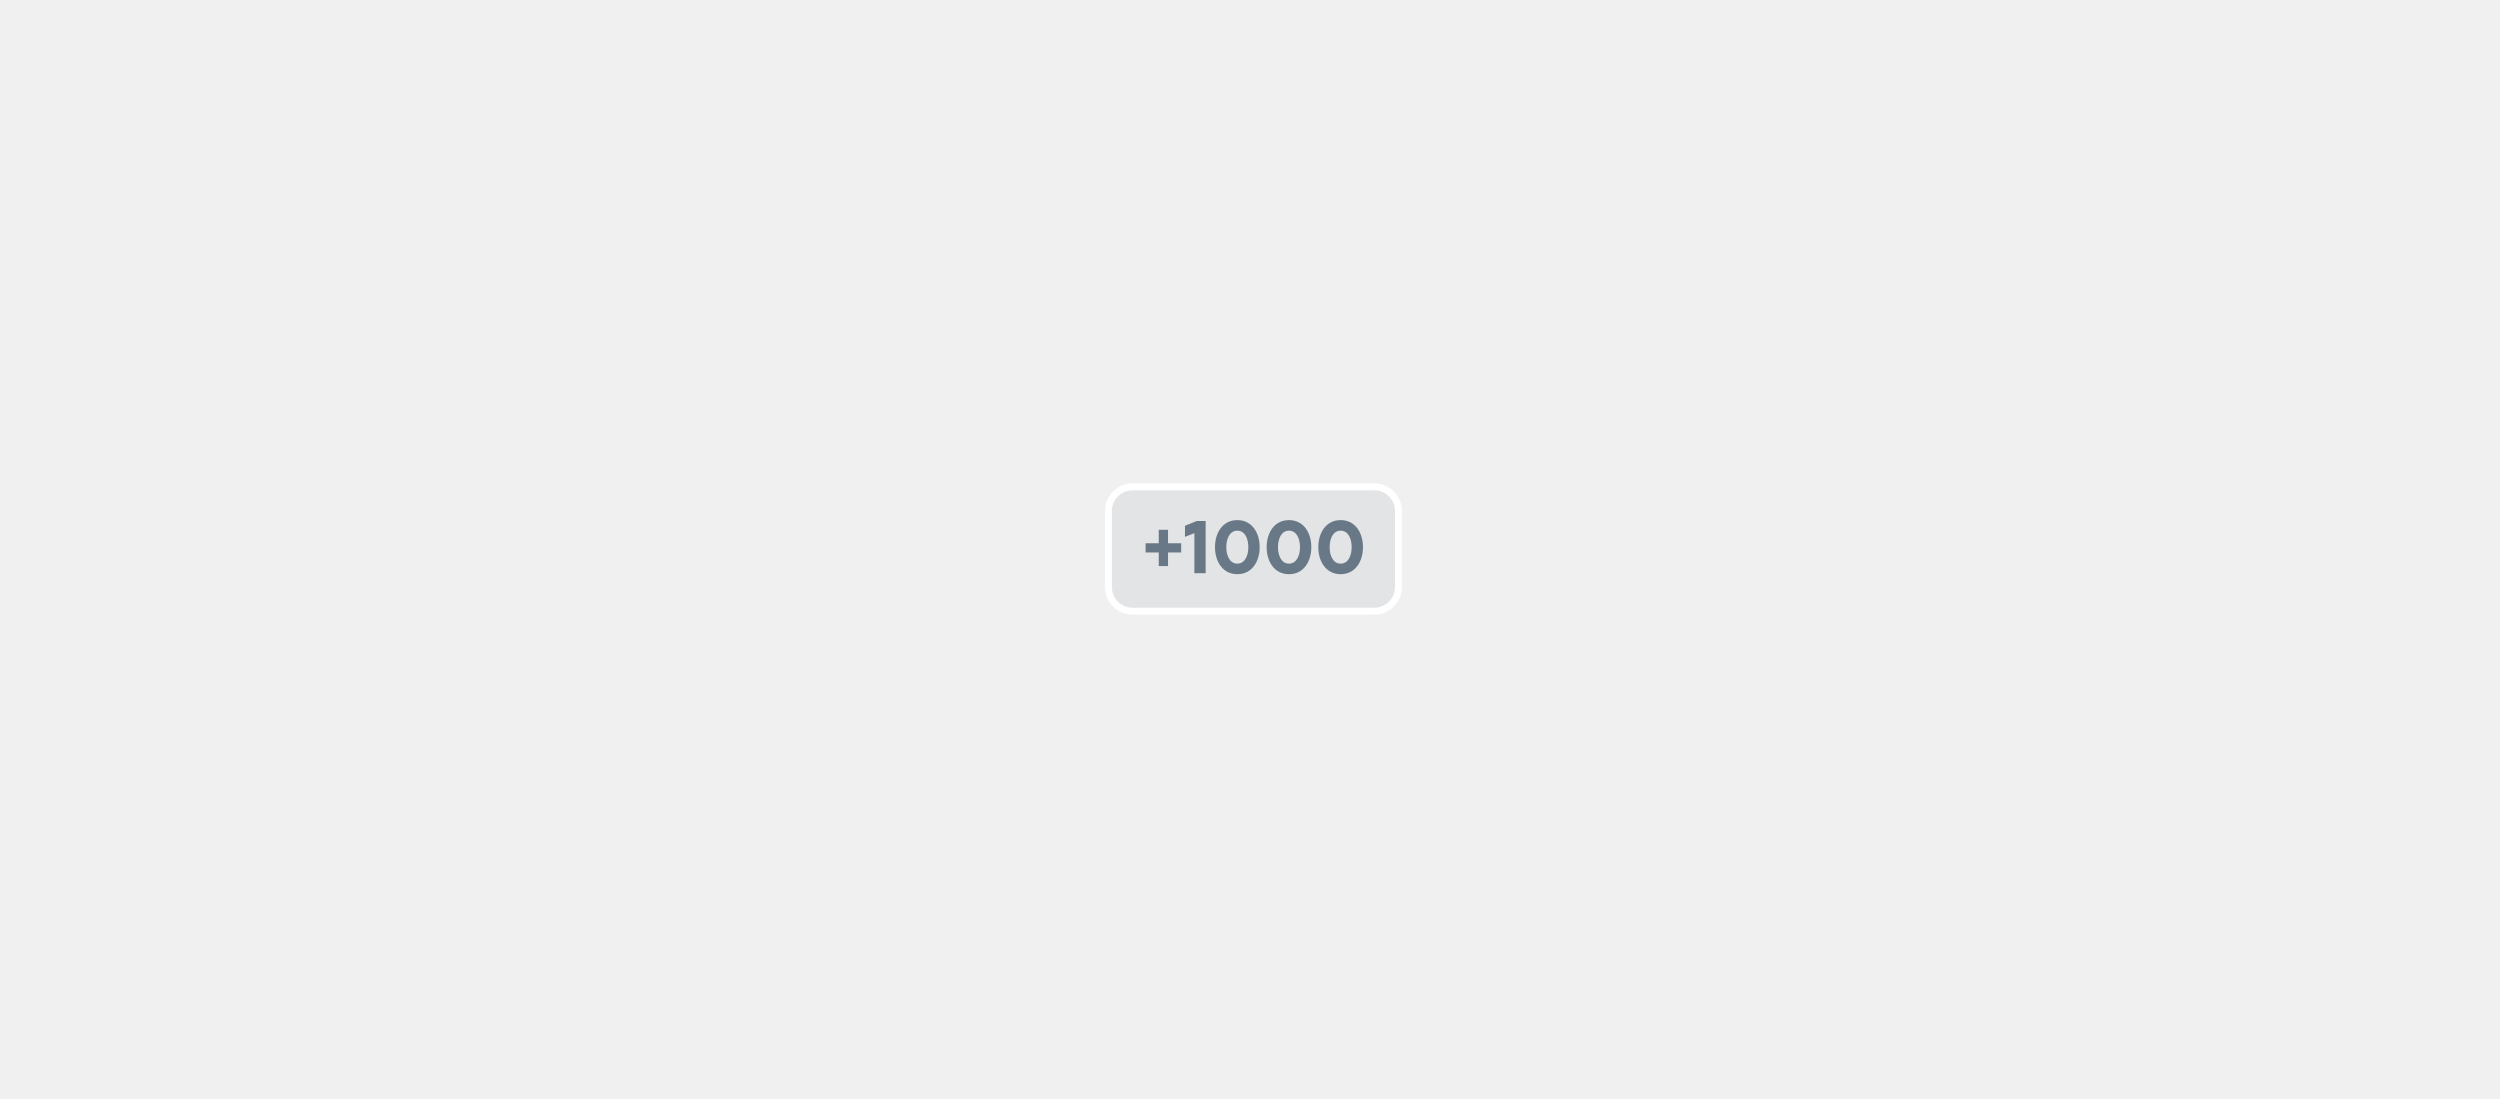
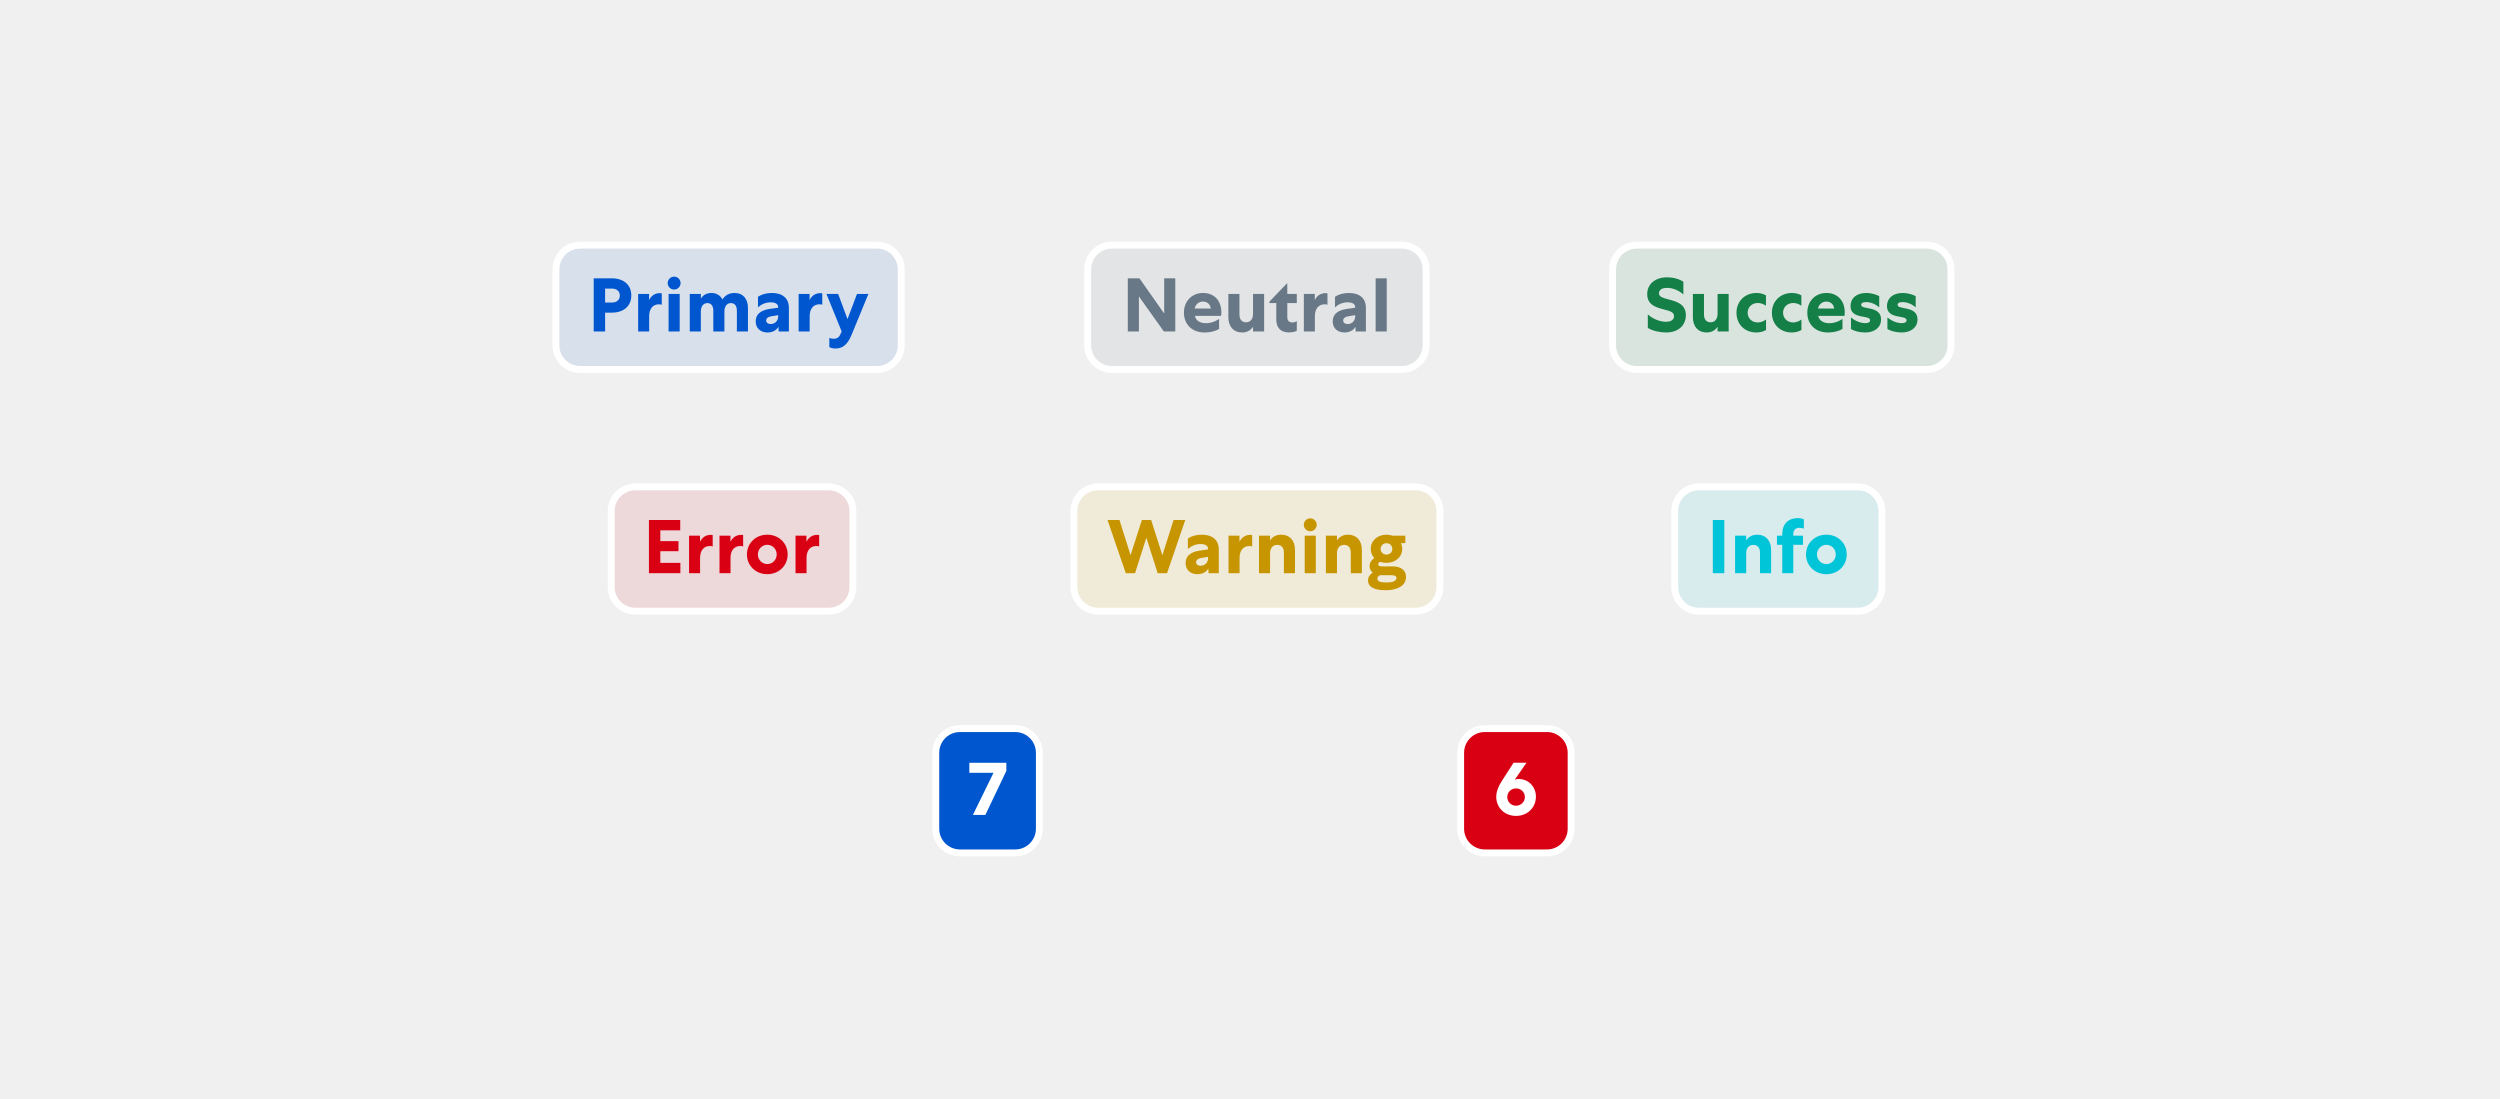
<svg xmlns="http://www.w3.org/2000/svg" width="362" height="159" viewBox="0 0 362 159" fill="none">
-   <rect x="160.5" y="70.5" width="42" height="18" rx="3.5" fill="#687887" fill-opacity="0.1" />
-   <rect x="160.5" y="70.5" width="42" height="18" rx="3.5" stroke="white" />
-   <path d="M165.885 79.997V78.666H167.788V76.719H169.13V78.666H171.033V79.997H169.13V81.966H167.788V79.997H165.885ZM174.576 83H172.948V77.203L171.584 77.731V76.136L173.289 75.443H174.576V83ZM175.931 79.227C175.931 77.17 177.031 75.311 179.165 75.311C181.299 75.311 182.399 77.17 182.399 79.227C182.399 81.284 181.299 83.143 179.165 83.143C177.031 83.143 175.931 81.284 175.931 79.227ZM180.76 79.227C180.76 78.017 180.276 76.84 179.165 76.84C178.054 76.84 177.57 78.017 177.57 79.227C177.57 80.437 178.054 81.614 179.165 81.614C180.276 81.614 180.76 80.437 180.76 79.227ZM183.411 79.227C183.411 77.17 184.511 75.311 186.645 75.311C188.779 75.311 189.879 77.17 189.879 79.227C189.879 81.284 188.779 83.143 186.645 83.143C184.511 83.143 183.411 81.284 183.411 79.227ZM188.24 79.227C188.24 78.017 187.756 76.84 186.645 76.84C185.534 76.84 185.05 78.017 185.05 79.227C185.05 80.437 185.534 81.614 186.645 81.614C187.756 81.614 188.24 80.437 188.24 79.227ZM190.891 79.227C190.891 77.17 191.991 75.311 194.125 75.311C196.259 75.311 197.359 77.17 197.359 79.227C197.359 81.284 196.259 83.143 194.125 83.143C191.991 83.143 190.891 81.284 190.891 79.227ZM195.72 79.227C195.72 78.017 195.236 76.84 194.125 76.84C193.014 76.84 192.53 78.017 192.53 79.227C192.53 80.437 193.014 81.614 194.125 81.614C195.236 81.614 195.72 80.437 195.72 79.227Z" fill="#687887" />
+   <rect x="157.5" y="35.5" width="49" height="18" rx="3.5" fill="#687887" fill-opacity="0.1" />
+   <rect x="157.5" y="35.5" width="49" height="18" rx="3.5" stroke="white" />
+   <path d="M168.575 40.3H170.181V48H168.531L164.912 42.918V48H163.306V40.3H164.989L168.575 45.404V40.3ZM176.525 46.185V47.637C175.997 47.945 175.293 48.143 174.435 48.143C172.576 48.143 171.432 46.944 171.432 45.261C171.432 43.633 172.576 42.423 174.193 42.423C175.854 42.423 176.855 43.567 176.855 45.25C176.855 45.415 176.833 45.602 176.822 45.734H173.016C173.137 46.361 173.698 46.801 174.611 46.801C175.26 46.801 175.876 46.614 176.525 46.185ZM172.994 44.678H175.315C175.26 44.073 174.809 43.666 174.182 43.666C173.555 43.666 173.071 44.128 172.994 44.678ZM181.44 45.437V42.566H183.046V48H181.44V47.307C181.121 47.824 180.571 48.143 179.856 48.143C178.624 48.143 177.865 47.285 177.865 45.921V42.566H179.471V45.536C179.471 46.251 179.823 46.669 180.428 46.669C181.044 46.669 181.44 46.207 181.44 45.437ZM184.806 43.886H183.816V43.677L186.357 41.026H186.401V42.566H187.776V43.886H186.401V45.877C186.401 46.46 186.654 46.691 187.16 46.691C187.38 46.691 187.611 46.614 187.776 46.493V47.901C187.523 48.033 187.127 48.132 186.621 48.132C185.466 48.132 184.806 47.472 184.806 46.262V43.886ZM192.219 42.478V44.128C192.131 44.084 191.977 44.062 191.812 44.062C190.921 44.062 190.393 44.722 190.393 45.789V48H188.798V42.566H190.382V43.457C190.668 42.83 191.24 42.445 191.944 42.445C192.065 42.445 192.186 42.467 192.219 42.478ZM197.782 48H196.297L196.275 47.318C195.956 47.879 195.329 48.143 194.68 48.143C193.668 48.143 192.975 47.505 192.975 46.548C192.975 45.547 193.646 44.931 194.999 44.733L196.231 44.557V44.491C196.231 44.04 195.868 43.776 195.131 43.776C194.427 43.776 193.8 44.051 193.305 44.502V42.973C193.778 42.654 194.46 42.423 195.296 42.423C196.869 42.423 197.782 43.182 197.782 44.59V48ZM194.493 46.416C194.504 46.724 194.757 46.922 195.12 46.922C195.791 46.922 196.231 46.438 196.231 45.822V45.635L195.274 45.789C194.757 45.866 194.493 46.097 194.493 46.416ZM199.193 40.3H200.799V48H199.193V40.3Z" fill="#687887" />
+   <rect x="80.5" y="35.5" width="50" height="18" rx="3.5" fill="#0056CF" fill-opacity="0.1" />
+   <rect x="80.5" y="35.5" width="50" height="18" rx="3.5" stroke="white" />
+   <path d="M85.968 40.3H88.586C90.258 40.3 91.413 41.202 91.413 42.786C91.413 44.359 90.258 45.272 88.586 45.272H87.618V48H85.968V40.3ZM87.618 41.785V43.809H88.619C89.279 43.809 89.752 43.435 89.752 42.797C89.752 42.159 89.279 41.785 88.619 41.785H87.618ZM95.825 42.478V44.128C95.737 44.084 95.583 44.062 95.418 44.062C94.527 44.062 93.999 44.722 93.999 45.789V48H92.404V42.566H93.988V43.457C94.274 42.83 94.846 42.445 95.55 42.445C95.671 42.445 95.792 42.467 95.825 42.478ZM98.418 48H96.812V42.566H98.418V48ZM98.55 40.993C98.55 41.499 98.132 41.928 97.615 41.928C97.098 41.928 96.68 41.499 96.68 40.993C96.68 40.487 97.098 40.058 97.615 40.058C98.132 40.058 98.55 40.487 98.55 40.993ZM101.483 45.096V48H99.877V42.566H101.483V43.248C101.769 42.753 102.297 42.423 103.012 42.423C103.749 42.423 104.31 42.775 104.607 43.369C104.948 42.797 105.564 42.423 106.356 42.423C107.599 42.423 108.303 43.27 108.303 44.59V48H106.697V44.964C106.697 44.293 106.389 43.886 105.828 43.886C105.278 43.886 104.904 44.337 104.893 45.063V48H103.287V44.986C103.287 44.293 102.979 43.886 102.429 43.886C101.857 43.886 101.483 44.348 101.483 45.096ZM114.232 48H112.747L112.725 47.318C112.406 47.879 111.779 48.143 111.13 48.143C110.118 48.143 109.425 47.505 109.425 46.548C109.425 45.547 110.096 44.931 111.449 44.733L112.681 44.557V44.491C112.681 44.04 112.318 43.776 111.581 43.776C110.877 43.776 110.25 44.051 109.755 44.502V42.973C110.228 42.654 110.91 42.423 111.746 42.423C113.319 42.423 114.232 43.182 114.232 44.59V48ZM110.943 46.416C110.954 46.724 111.207 46.922 111.57 46.922C112.241 46.922 112.681 46.438 112.681 45.822V45.635L111.724 45.789C111.207 45.866 110.943 46.097 110.943 46.416ZM119.064 42.478V44.128C118.976 44.084 118.822 44.062 118.657 44.062C117.766 44.062 117.238 44.722 117.238 45.789V48H115.643V42.566H117.227V43.457C117.513 42.83 118.085 42.445 118.789 42.445C118.91 42.445 119.031 42.467 119.064 42.478ZM121.002 50.464C120.573 50.464 120.276 50.365 120.089 50.266V48.924C120.276 49.012 120.485 49.056 120.705 49.056C121.178 49.056 121.497 48.869 121.717 48.341L121.871 47.989L119.671 42.566H121.365L122.718 46.207L124.093 42.566H125.743L123.312 48.473C122.74 49.881 122.025 50.464 121.002 50.464Z" fill="#0056CF" />
+   <rect x="233.5" y="35.5" width="49" height="18" rx="3.5" fill="#157F48" fill-opacity="0.1" />
+   <rect x="233.5" y="35.5" width="49" height="18" rx="3.5" stroke="white" />
+   <path d="M238.603 47.483V45.525C239.34 46.207 240.407 46.592 241.232 46.592C241.98 46.592 242.398 46.295 242.398 45.756C242.398 45.129 241.628 44.997 240.77 44.766C239.714 44.491 238.515 44.095 238.515 42.588C238.515 41.114 239.703 40.157 241.375 40.157C242.288 40.157 243.069 40.366 243.751 40.795V42.632C243.036 42.016 242.211 41.686 241.386 41.686C240.572 41.686 240.22 42.027 240.22 42.489C240.22 42.995 240.869 43.16 241.617 43.358C242.728 43.644 244.114 44.018 244.114 45.635C244.114 47.109 243.025 48.143 241.265 48.143C240.308 48.143 239.296 47.912 238.603 47.483ZM248.704 45.437V42.566H250.31V48H248.704V47.307C248.385 47.824 247.835 48.143 247.12 48.143C245.888 48.143 245.129 47.285 245.129 45.921V42.566H246.735V45.536C246.735 46.251 247.087 46.669 247.692 46.669C248.308 46.669 248.704 46.207 248.704 45.437ZM251.442 45.283C251.442 43.644 252.641 42.423 254.346 42.423C254.819 42.423 255.314 42.533 255.71 42.764V44.271C255.336 44.007 254.951 43.875 254.533 43.875C253.697 43.875 253.059 44.458 253.059 45.283C253.059 46.097 253.686 46.691 254.533 46.691C254.962 46.691 255.38 46.515 255.721 46.273V47.791C255.281 48.033 254.797 48.143 254.324 48.143C252.652 48.143 251.442 46.988 251.442 45.283ZM256.57 45.283C256.57 43.644 257.769 42.423 259.474 42.423C259.947 42.423 260.442 42.533 260.838 42.764V44.271C260.464 44.007 260.079 43.875 259.661 43.875C258.825 43.875 258.187 44.458 258.187 45.283C258.187 46.097 258.814 46.691 259.661 46.691C260.09 46.691 260.508 46.515 260.849 46.273V47.791C260.409 48.033 259.925 48.143 259.452 48.143C257.78 48.143 256.57 46.988 256.57 45.283ZM266.79 46.185V47.637C266.262 47.945 265.558 48.143 264.7 48.143C262.841 48.143 261.697 46.944 261.697 45.261C261.697 43.633 262.841 42.423 264.458 42.423C266.119 42.423 267.12 43.567 267.12 45.25C267.12 45.415 267.098 45.602 267.087 45.734H263.281C263.402 46.361 263.963 46.801 264.876 46.801C265.525 46.801 266.141 46.614 266.79 46.185ZM263.259 44.678H265.58C265.525 44.073 265.074 43.666 264.447 43.666C263.82 43.666 263.336 44.128 263.259 44.678ZM268.02 47.648V45.976C268.603 46.449 269.373 46.79 270.088 46.79C270.55 46.79 270.792 46.658 270.792 46.372C270.792 45.536 267.954 46.317 267.954 44.315C267.954 43.204 268.79 42.423 270.253 42.423C270.935 42.423 271.606 42.621 272.112 42.874V44.513C271.573 44.018 270.88 43.743 270.198 43.743C269.67 43.743 269.494 43.93 269.494 44.15C269.494 44.898 272.376 44.216 272.376 46.251C272.376 47.472 271.364 48.143 270.099 48.143C269.23 48.143 268.548 47.945 268.02 47.648ZM273.298 47.648V45.976C273.881 46.449 274.651 46.79 275.366 46.79C275.828 46.79 276.07 46.658 276.07 46.372C276.07 45.536 273.232 46.317 273.232 44.315C273.232 43.204 274.068 42.423 275.531 42.423C276.213 42.423 276.884 42.621 277.39 42.874V44.513C276.851 44.018 276.158 43.743 275.476 43.743C274.948 43.743 274.772 43.93 274.772 44.15C274.772 44.898 277.654 44.216 277.654 46.251C277.654 47.472 276.642 48.143 275.377 48.143C274.508 48.143 273.826 47.945 273.298 47.648Z" fill="#157F48" />
+   <rect x="155.5" y="70.5" width="53" height="18" rx="3.5" fill="#F9BB00" fill-opacity="0.1" />
+   <rect x="155.5" y="70.5" width="53" height="18" rx="3.5" stroke="white" />
+   <path d="M164.355 83H163.013L160.373 75.3H162.1L163.706 80.393L165.345 75.3H166.687L168.315 80.393L169.932 75.3H171.626L168.986 83H167.633L165.994 77.863L164.355 83ZM176.482 83H174.997L174.975 82.318C174.656 82.879 174.029 83.143 173.38 83.143C172.368 83.143 171.675 82.505 171.675 81.548C171.675 80.547 172.346 79.931 173.699 79.733L174.931 79.557V79.491C174.931 79.04 174.568 78.776 173.831 78.776C173.127 78.776 172.5 79.051 172.005 79.502V77.973C172.478 77.654 173.16 77.423 173.996 77.423C175.569 77.423 176.482 78.182 176.482 79.59V83ZM173.193 81.416C173.204 81.724 173.457 81.922 173.82 81.922C174.491 81.922 174.931 81.438 174.931 80.822V80.635L173.974 80.789C173.457 80.866 173.193 81.097 173.193 81.416ZM181.314 77.478V79.128C181.226 79.084 181.072 79.062 180.907 79.062C180.016 79.062 179.488 79.722 179.488 80.789V83H177.893V77.566H179.477V78.457C179.763 77.83 180.335 77.445 181.039 77.445C181.16 77.445 181.281 77.467 181.314 77.478ZM183.907 80.118V83H182.301V77.566H183.907V78.259C184.237 77.731 184.787 77.423 185.513 77.423C186.756 77.423 187.515 78.27 187.515 79.645V83H185.909V80.019C185.909 79.304 185.557 78.897 184.93 78.897C184.314 78.897 183.907 79.359 183.907 80.118ZM190.528 83H188.922V77.566H190.528V83ZM190.66 75.993C190.66 76.499 190.242 76.928 189.725 76.928C189.208 76.928 188.79 76.499 188.79 75.993C188.79 75.487 189.208 75.058 189.725 75.058C190.242 75.058 190.66 75.487 190.66 75.993ZM193.593 80.118V83H191.987V77.566H193.593V78.259C193.923 77.731 194.473 77.423 195.199 77.423C196.442 77.423 197.201 78.27 197.201 79.645V83H195.595V80.019C195.595 79.304 195.243 78.897 194.616 78.897C194 78.897 193.593 79.359 193.593 80.118ZM198.487 79.48C198.487 78.248 199.51 77.423 200.764 77.423C201.072 77.423 201.358 77.478 201.633 77.566H203.492V78.644H202.854C202.975 78.897 203.041 79.172 203.041 79.48C203.041 80.679 202.018 81.504 200.764 81.504C200.445 81.504 200.148 81.46 199.873 81.361C199.675 81.416 199.565 81.548 199.565 81.691C199.565 81.933 199.774 82.01 200.049 82.01H201.622C202.821 82.01 203.591 82.538 203.591 83.55C203.591 84.881 202.216 85.464 200.665 85.464C199.015 85.464 198.091 85.024 198.091 84.023C198.091 83.55 198.388 83.154 198.773 82.912C198.454 82.67 198.322 82.34 198.322 81.999C198.322 81.394 198.641 81.053 199.004 80.811C198.685 80.459 198.487 80.008 198.487 79.48ZM202.205 83.693C202.205 83.396 201.93 83.286 201.402 83.286H199.851C199.587 83.385 199.444 83.55 199.444 83.792C199.444 84.177 199.873 84.342 200.687 84.342C201.677 84.342 202.205 84.133 202.205 83.693ZM200.764 78.655C200.302 78.655 199.917 78.996 199.917 79.48C199.917 79.975 200.302 80.305 200.764 80.305C201.226 80.305 201.611 79.975 201.611 79.48C201.611 78.996 201.226 78.655 200.764 78.655Z" fill="#C69500" />
+   <rect x="88.5" y="70.5" width="35" height="18" rx="3.5" fill="#DA0014" fill-opacity="0.1" />
+   <rect x="88.5" y="70.5" width="35" height="18" rx="3.5" stroke="white" />
+   <path d="M93.965 83V75.3H98.497V76.796H95.615V78.358H98.244V79.81H95.615V81.504H98.519V83H93.965ZM103.198 77.478V79.128C103.11 79.084 102.956 79.062 102.791 79.062C101.9 79.062 101.372 79.722 101.372 80.789V83H99.777V77.566H101.361V78.457C101.647 77.83 102.219 77.445 102.923 77.445C103.044 77.445 103.165 77.467 103.198 77.478ZM107.606 77.478V79.128C107.518 79.084 107.364 79.062 107.199 79.062C106.308 79.062 105.78 79.722 105.78 80.789V83H104.185V77.566H105.769V78.457C106.055 77.83 106.627 77.445 107.331 77.445C107.452 77.445 107.573 77.467 107.606 77.478ZM108.156 80.283C108.156 78.666 109.421 77.423 111.104 77.423C112.787 77.423 114.052 78.666 114.052 80.283C114.052 81.9 112.787 83.143 111.104 83.143C109.421 83.143 108.156 81.9 108.156 80.283ZM109.74 80.283C109.74 81.064 110.356 81.68 111.104 81.68C111.852 81.68 112.468 81.064 112.468 80.283C112.468 79.502 111.852 78.886 111.104 78.886C110.356 78.886 109.74 79.502 109.74 80.283ZM118.613 77.478V79.128C118.525 79.084 118.371 79.062 118.206 79.062C117.315 79.062 116.787 79.722 116.787 80.789V83H115.192V77.566H116.776V78.457C117.062 77.83 117.634 77.445 118.338 77.445C118.459 77.445 118.58 77.467 118.613 77.478Z" fill="#DA0014" />
+   <rect x="242.5" y="70.5" width="30" height="18" rx="3.5" fill="#00C4D7" fill-opacity="0.1" />
+   <rect x="242.5" y="70.5" width="30" height="18" rx="3.5" stroke="white" />
+   <path d="M248.018 75.3H249.679V83H248.018V75.3ZM252.847 80.118V83H251.241V77.566H252.847V78.259C253.177 77.731 253.727 77.423 254.453 77.423C255.696 77.423 256.455 78.27 256.455 79.645V83H254.849V80.019C254.849 79.304 254.497 78.897 253.87 78.897C253.254 78.897 252.847 79.359 252.847 80.118ZM259.667 77.335V77.566H261.075V78.886H259.667V83H258.072V78.886H257.302V77.566H258.072V77.324C258.072 75.861 258.941 75.025 260.305 75.025C260.668 75.025 260.987 75.091 261.196 75.201V76.565C261.031 76.477 260.833 76.422 260.58 76.422C260.063 76.422 259.667 76.686 259.667 77.335ZM261.51 80.283C261.51 78.666 262.775 77.423 264.458 77.423C266.141 77.423 267.406 78.666 267.406 80.283C267.406 81.9 266.141 83.143 264.458 83.143C262.775 83.143 261.51 81.9 261.51 80.283ZM263.094 80.283C263.094 81.064 263.71 81.68 264.458 81.68C265.206 81.68 265.822 81.064 265.822 80.283C265.822 79.502 265.206 78.886 264.458 78.886C263.71 78.886 263.094 79.502 263.094 80.283Z" fill="#00C4D7" />
+   <g clip-path="url(#clip0_2274_15078)">
+     <rect x="135.5" y="105.5" width="15" height="18" rx="3.5" fill="#0056CF" />
+     <rect x="135.5" y="105.5" width="15" height="18" rx="3.5" stroke="white" />
+     <path d="M145.717 111.631L142.681 118H140.877L143.858 111.906H140.36V110.454H145.717V111.631Z" fill="white" />
+   </g>
+   <g clip-path="url(#clip1_2274_15078)">
+     <rect x="211.5" y="105.5" width="16" height="18" rx="3.5" fill="#DA0014" />
+     <rect x="211.5" y="105.5" width="16" height="18" rx="3.5" stroke="white" />
+     <path d="M222.4 115.36C222.4 116.944 221.157 118.143 219.529 118.143C217.89 118.143 216.658 116.966 216.658 115.382C216.658 114.7 216.922 113.93 217.417 113.16L219.166 110.443H221.036L219.342 112.896C219.518 112.819 219.738 112.797 219.892 112.797C221.344 112.797 222.4 113.941 222.4 115.36ZM220.805 115.415C220.805 114.711 220.233 114.161 219.529 114.161C218.814 114.161 218.253 114.711 218.253 115.404C218.253 116.108 218.803 116.669 219.518 116.669C220.233 116.669 220.805 116.108 220.805 115.415Z" fill="white" />
+   </g>
+   <defs>
+     <clipPath id="clip0_2274_15078">
+       <rect x="135" y="105" width="16" height="19" rx="3" fill="white" />
+     </clipPath>
+     <clipPath id="clip1_2274_15078">
+       <rect x="211" y="105" width="17" height="19" rx="3" fill="white" />
+     </clipPath>
+   </defs>
</svg>
